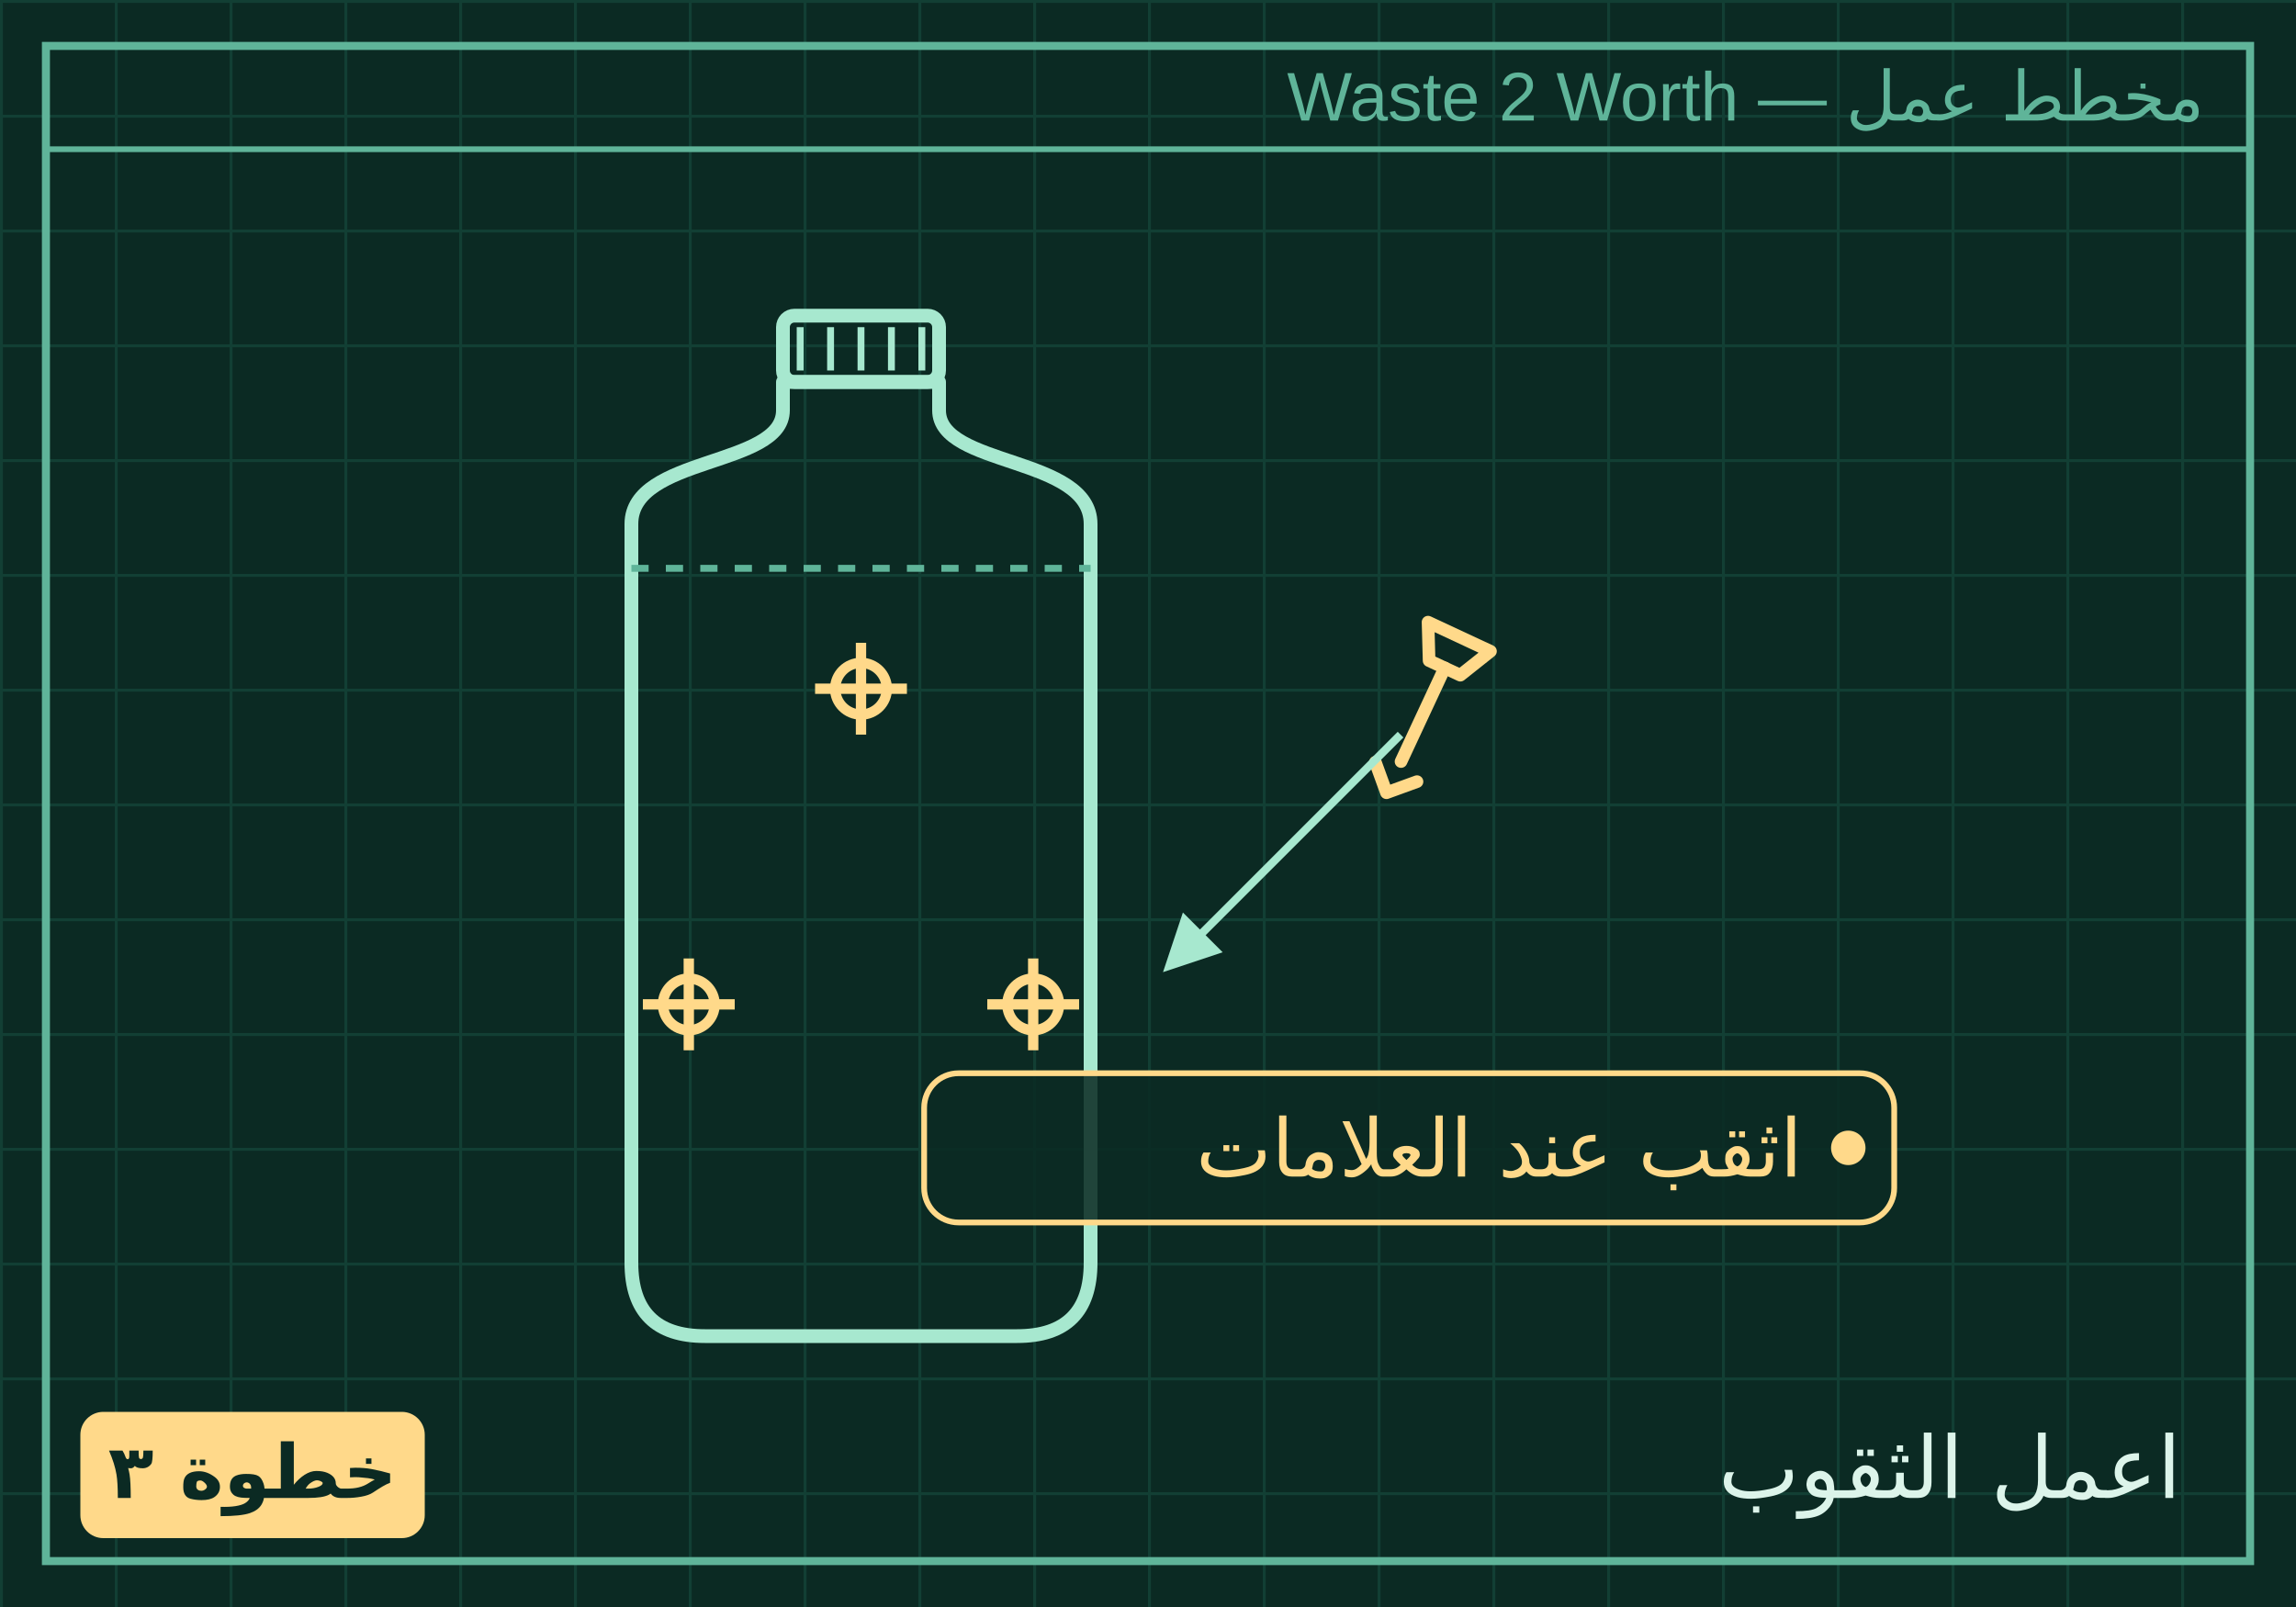
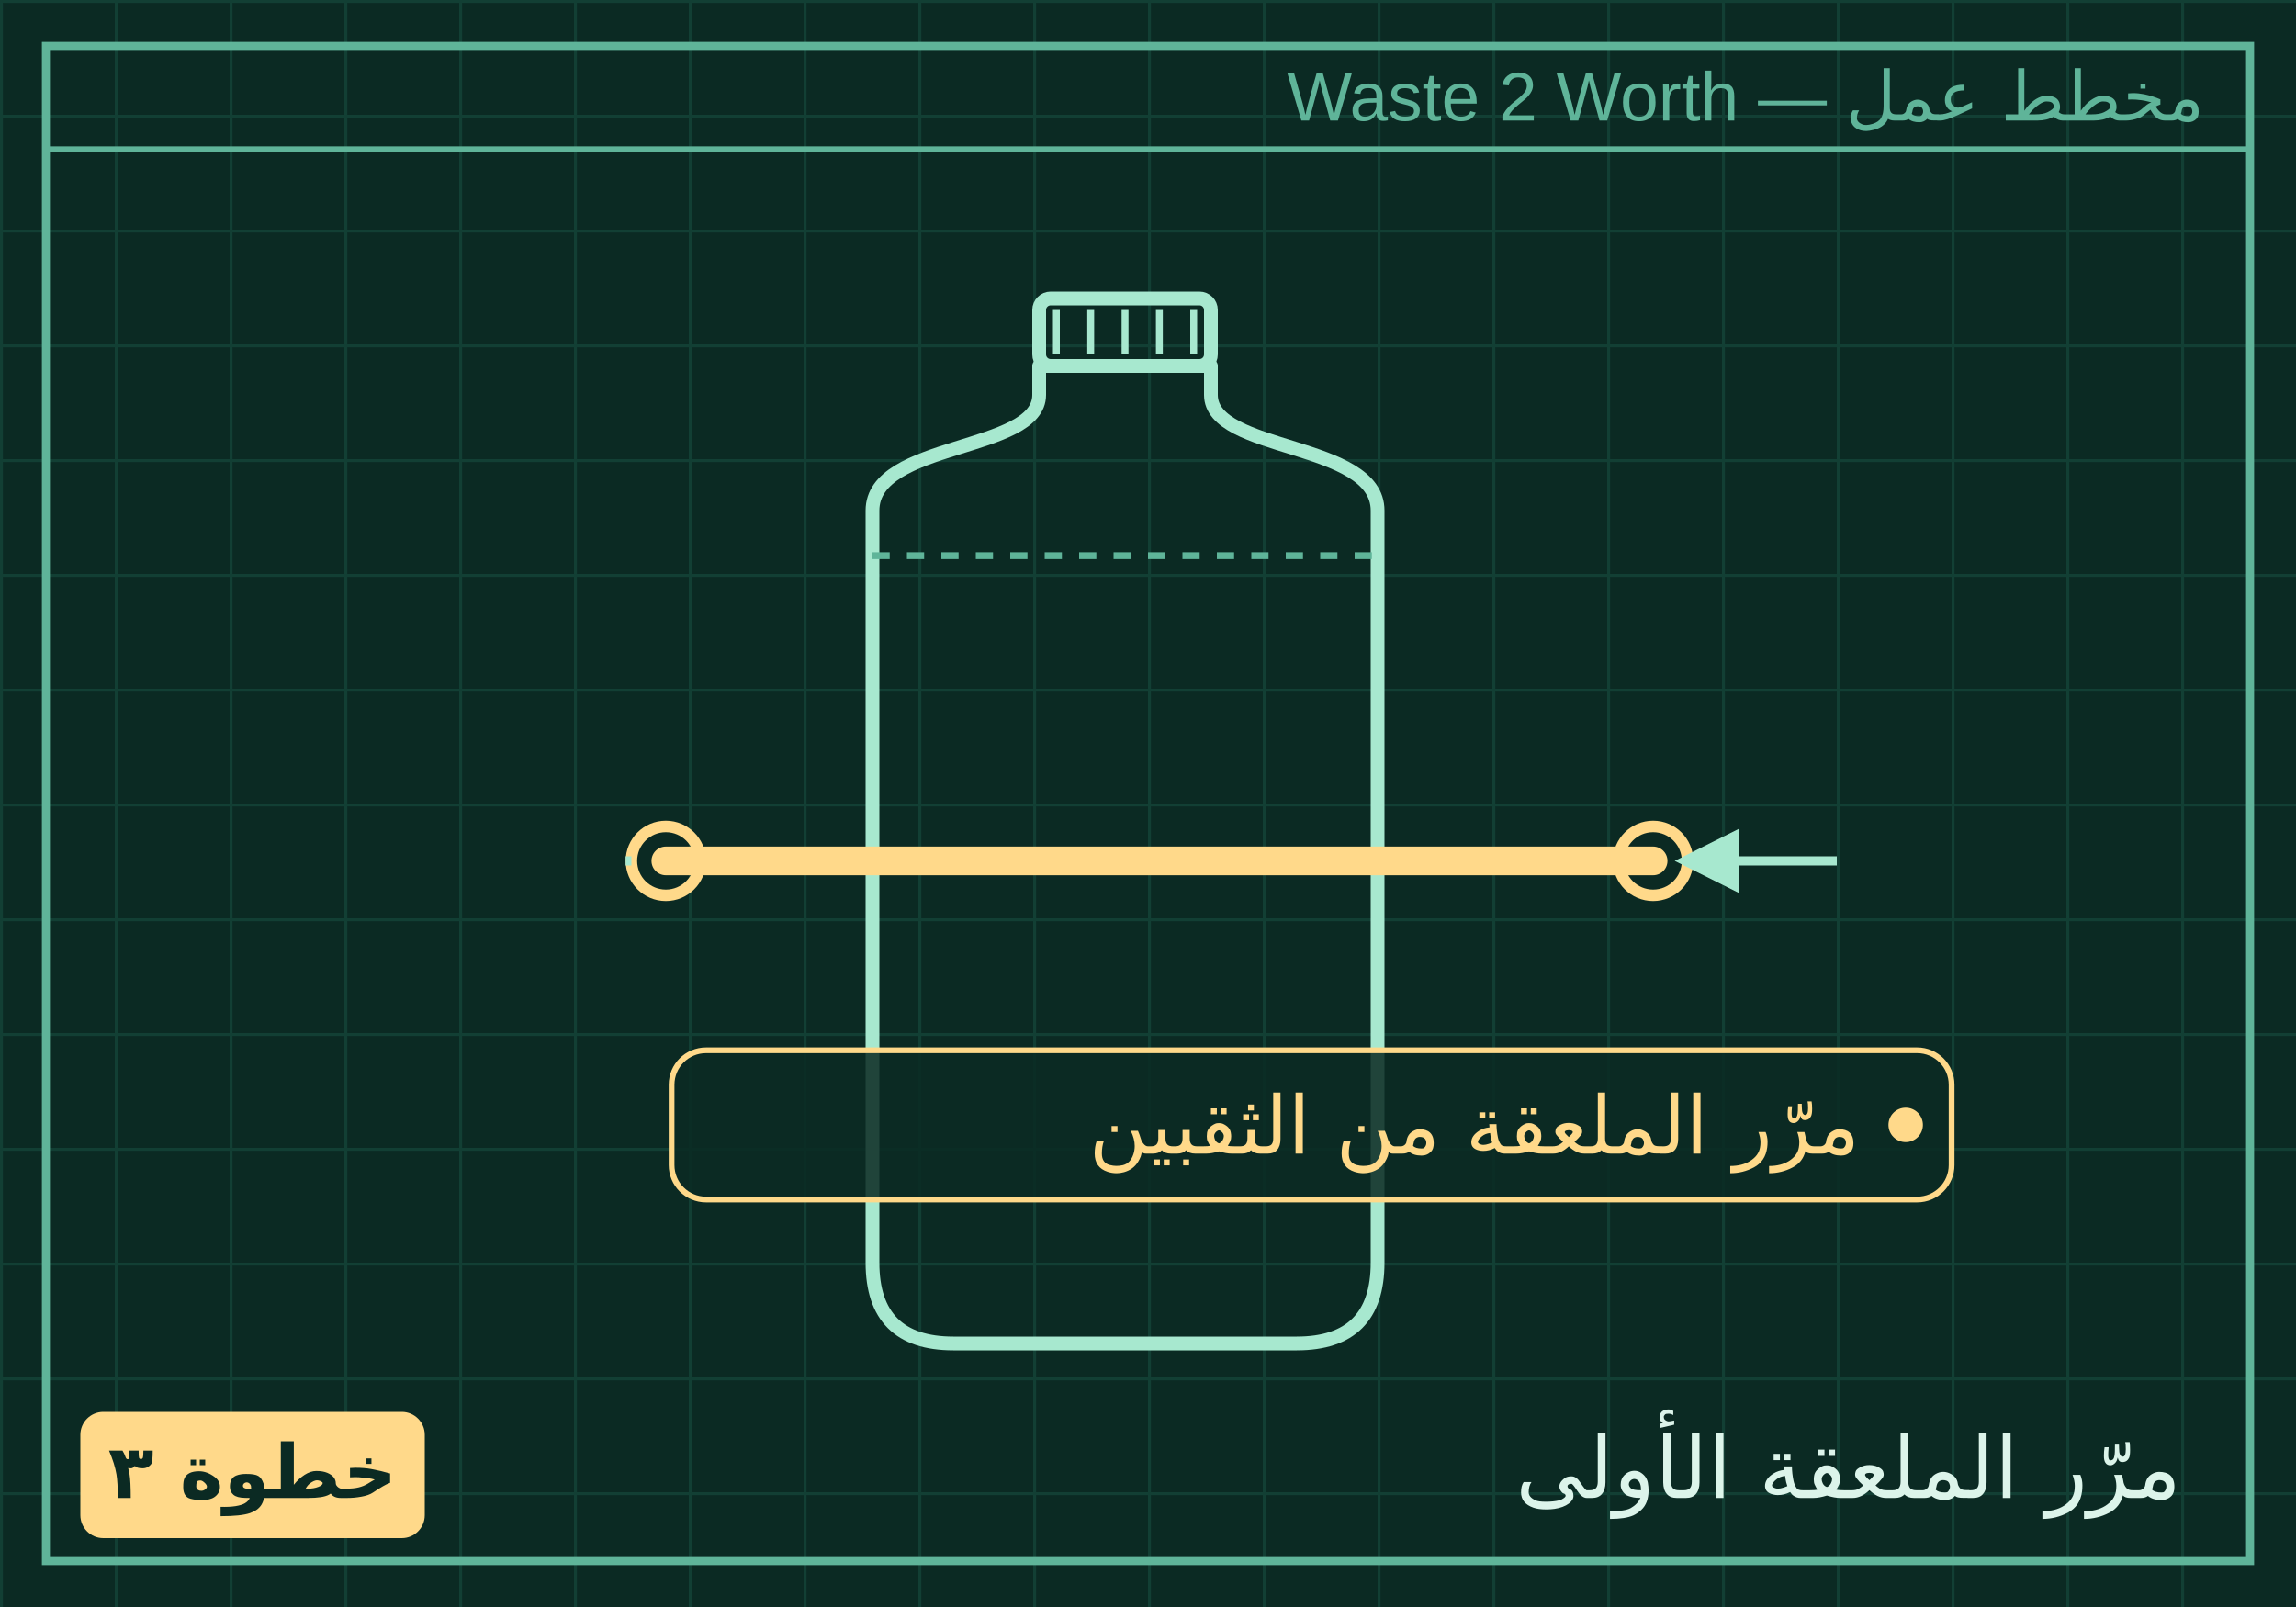
<svg xmlns="http://www.w3.org/2000/svg" width="400" height="280" viewBox="0 0 400 280">
  <defs>
    <marker id="ah" viewBox="0 0 10 10" refX="8" refY="5" markerWidth="7" markerHeight="7" orient="auto-start-reverse">
      <path d="M0 0L10 5L0 10z" fill="#a7e8cf" />
    </marker>
    <marker id="ahh" viewBox="0 0 10 10" refX="8" refY="5" markerWidth="7" markerHeight="7" orient="auto-start-reverse">
      <path d="M0 0L10 5L0 10z" fill="#ffd98a" />
    </marker>
    <pattern id="grid" width="20" height="20" patternUnits="userSpaceOnUse">
      <path d="M20 0H0V20" fill="none" stroke="#123f34" stroke-width="1" />
    </pattern>
    <pattern id="soil" width="9" height="9" patternUnits="userSpaceOnUse">
      <circle cx="2" cy="2" r="1.1" fill="#5fb499" />
      <circle cx="6.5" cy="6" r="1.1" fill="#5fb499" />
    </pattern>
    <pattern id="water" width="10" height="10" patternUnits="userSpaceOnUse" patternTransform="rotate(35)">
      <line x1="0" y1="0" x2="0" y2="10" stroke="#5fb499" stroke-width="1" />
    </pattern>
  </defs>
  <rect width="400" height="280" fill="#0b2a23" />
  <rect width="400" height="280" fill="url(#grid)" />
  <rect x="8" y="8" width="384" height="264" fill="none" stroke="#5fb499" stroke-width="1.4" />
  <rect x="8" y="8" width="384" height="18" fill="none" stroke="#5fb499" stroke-width="1" />
  <text x="384" y="21" font-family="'Segoe UI',Tahoma,Arial,sans-serif" font-size="12" fill="#5fb499" text-anchor="start" direction="rtl">مخطط عمل — Waste 2 Worth</text>
  <g fill="none" stroke="#a7e8cf" stroke-width="2.4" stroke-linejoin="round">
-     <rect x="136.4" y="55" width="27.2" height="11.55" rx="2" />
-     <line x1="139.4" y1="57" x2="139.4" y2="64.55" stroke="#a7e8cf" stroke-width="1.2" />
-     <line x1="144.7" y1="57" x2="144.7" y2="64.55" stroke="#a7e8cf" stroke-width="1.2" />
-     <line x1="150" y1="57" x2="150" y2="64.55" stroke="#a7e8cf" stroke-width="1.2" />
-     <line x1="155.3" y1="57" x2="155.3" y2="64.55" stroke="#a7e8cf" stroke-width="1.2" />
-     <line x1="160.6" y1="57" x2="160.6" y2="64.55" stroke="#a7e8cf" stroke-width="1.2" />
-     <path d="M136.4 66.55 v4.95       C 136.4 81.4, 110 79.42, 110 91.3       v128.7       q0 12.8 12.8 12.8       h54.4       q12.8 0 12.8 -12.8       v-128.7       C 190 79.42, 163.6 81.4, 163.6 71.5       v-4.95 z" />
-     <path d="M110 99.022 h80" stroke="#5fb499" stroke-width="1.2" stroke-dasharray="3 3" />
+     <rect x="181.04" y="52" width="29.92" height="11.76" rx="2" />
+     <line x1="184.04" y1="54" x2="184.04" y2="61.76" stroke="#a7e8cf" stroke-width="1.2" />
+     <line x1="190.02" y1="54" x2="190.02" y2="61.76" stroke="#a7e8cf" stroke-width="1.2" />
+     <line x1="196" y1="54" x2="196" y2="61.76" stroke="#a7e8cf" stroke-width="1.2" />
+     <line x1="201.98" y1="54" x2="201.98" y2="61.76" stroke="#a7e8cf" stroke-width="1.2" />
+     <line x1="207.96" y1="54" x2="207.96" y2="61.76" stroke="#a7e8cf" stroke-width="1.2" />
+     <path d="M181.04 63.76 v5.04       C 181.04 78.88, 152 76.864, 152 88.96       v131.04       q0 14.08 14.08 14.08       h59.84       q14.08 0 14.08 -14.08       v-131.04       C 240 76.864, 210.96 78.88, 210.96 68.8       v-5.04 z" />
+     <path d="M152 96.822 h88" stroke="#5fb499" stroke-width="1.2" stroke-dasharray="3 3" />
  </g>
-   <g stroke="#ffd98a" stroke-width="1.8">
-     <circle cx="120" cy="175" r="4.5" fill="none" />
-     <path d="M112 175h16M120 167v16" />
-   </g>
-   <g stroke="#ffd98a" stroke-width="1.8">
-     <circle cx="180" cy="175" r="4.5" fill="none" />
-     <path d="M172 175h16M180 167v16" />
-   </g>
-   <g stroke="#ffd98a" stroke-width="1.8">
-     <circle cx="150" cy="120" r="4.5" fill="none" />
-     <path d="M142 120h16M150 112v16" />
-   </g>
-   <g transform="translate(250 120) rotate(25)" fill="none" stroke="#ffd98a" stroke-width="2.2" stroke-linecap="round" stroke-linejoin="round">
-     <path d="M-6 -10h12l-3 6h-6z" />
-     <path d="M0 -4v18" />
-     <path d="M-4 16l4 4l4 -4" stroke-dasharray="0" />
-   </g>
-   <path d="M244 128l-40 40" stroke="#a7e8cf" stroke-width="1.4" fill="none" marker-end="url(#ah)" />
+   <line x1="116" y1="150" x2="288" y2="150" stroke="#ffd98a" stroke-width="5" stroke-linecap="round" />
+   <circle cx="116" cy="150" r="6" fill="none" stroke="#ffd98a" stroke-width="2" />
+   <circle cx="288" cy="150" r="6" fill="none" stroke="#ffd98a" stroke-width="2" />
+   <path d="M110 150h-1" stroke="#a7e8cf" stroke-width="1.6" fill="none" />
+   <path d="M320 150h-26" stroke="#a7e8cf" stroke-width="1.6" fill="none" marker-end="url(#ah)" />
  <g>
-     <rect x="161" y="187" width="169" height="26" rx="6" fill="#0b2a23" fill-opacity="0.86" stroke="#ffd98a" stroke-width="1" />
-     <circle cx="322" cy="200" r="3" fill="#ffd98a" />
-     <text x="314" y="205" font-family="'Segoe UI',Tahoma,Arial,sans-serif" font-size="14" fill="#ffd98a" text-anchor="start" direction="rtl">اثقب عند العلامات</text>
+     <rect x="117" y="183" width="223" height="26" rx="6" fill="#0b2a23" fill-opacity="0.86" stroke="#ffd98a" stroke-width="1" />
+     <circle cx="332" cy="196" r="3" fill="#ffd98a" />
+     <text x="324" y="201" font-family="'Segoe UI',Tahoma,Arial,sans-serif" font-size="14" fill="#ffd98a" text-anchor="start" direction="rtl">مرّر الملعقة من الثقبين</text>
  </g>
  <g>
    <rect x="14" y="246" width="60" height="22" rx="4" fill="#ffd98a" />
    <text x="44" y="261" font-family="'Segoe UI',Tahoma,Arial,sans-serif" font-size="13" font-weight="700" fill="#0b2a23" text-anchor="middle">خطوة ٣</text>
-     <text x="380" y="261" font-family="'Segoe UI',Tahoma,Arial,sans-serif" font-size="15" fill="#dcf4ea" text-anchor="start" direction="rtl">اعمل الثقوب</text>
+     <text x="380" y="261" font-family="'Segoe UI',Tahoma,Arial,sans-serif" font-size="15" fill="#dcf4ea" text-anchor="start" direction="rtl">مرّر الملعقة الأولى</text>
  </g>
</svg>
